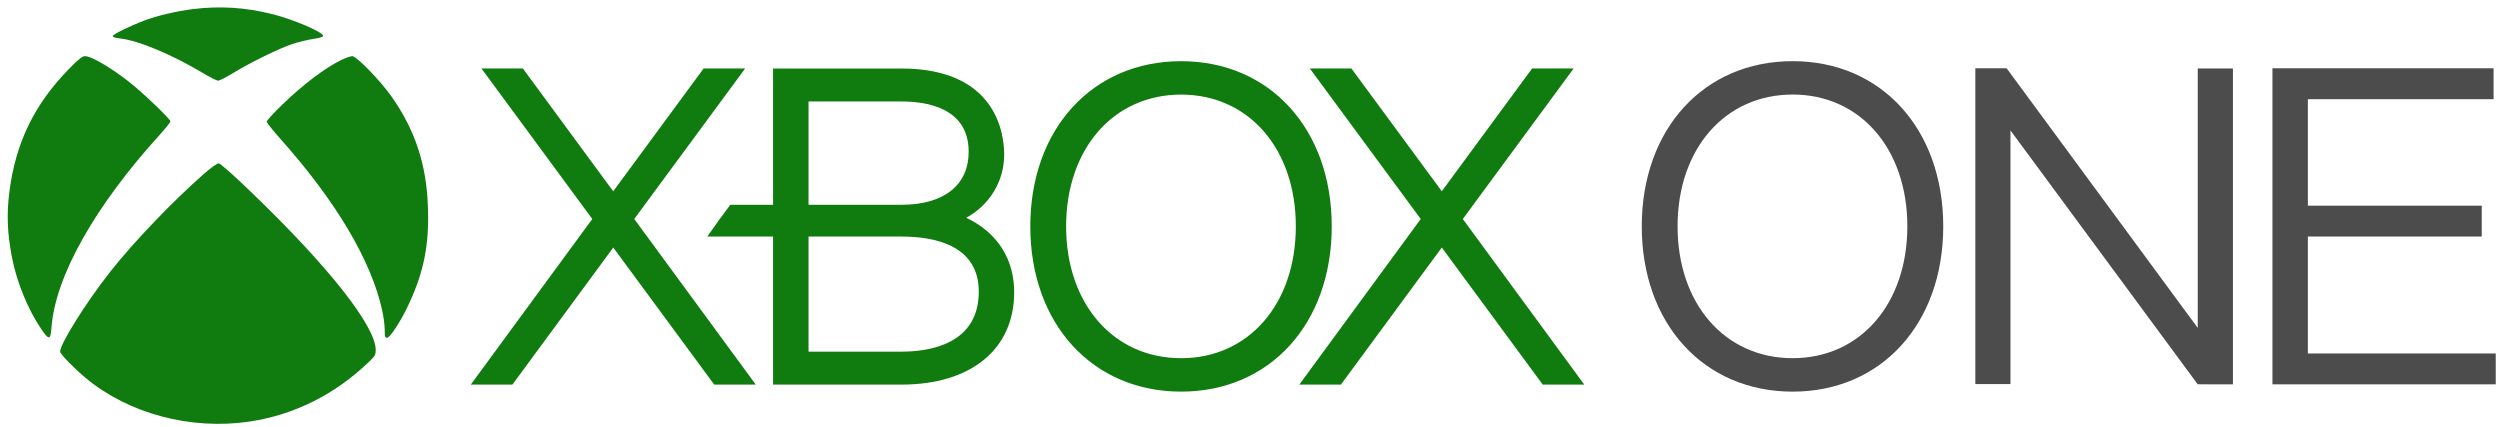
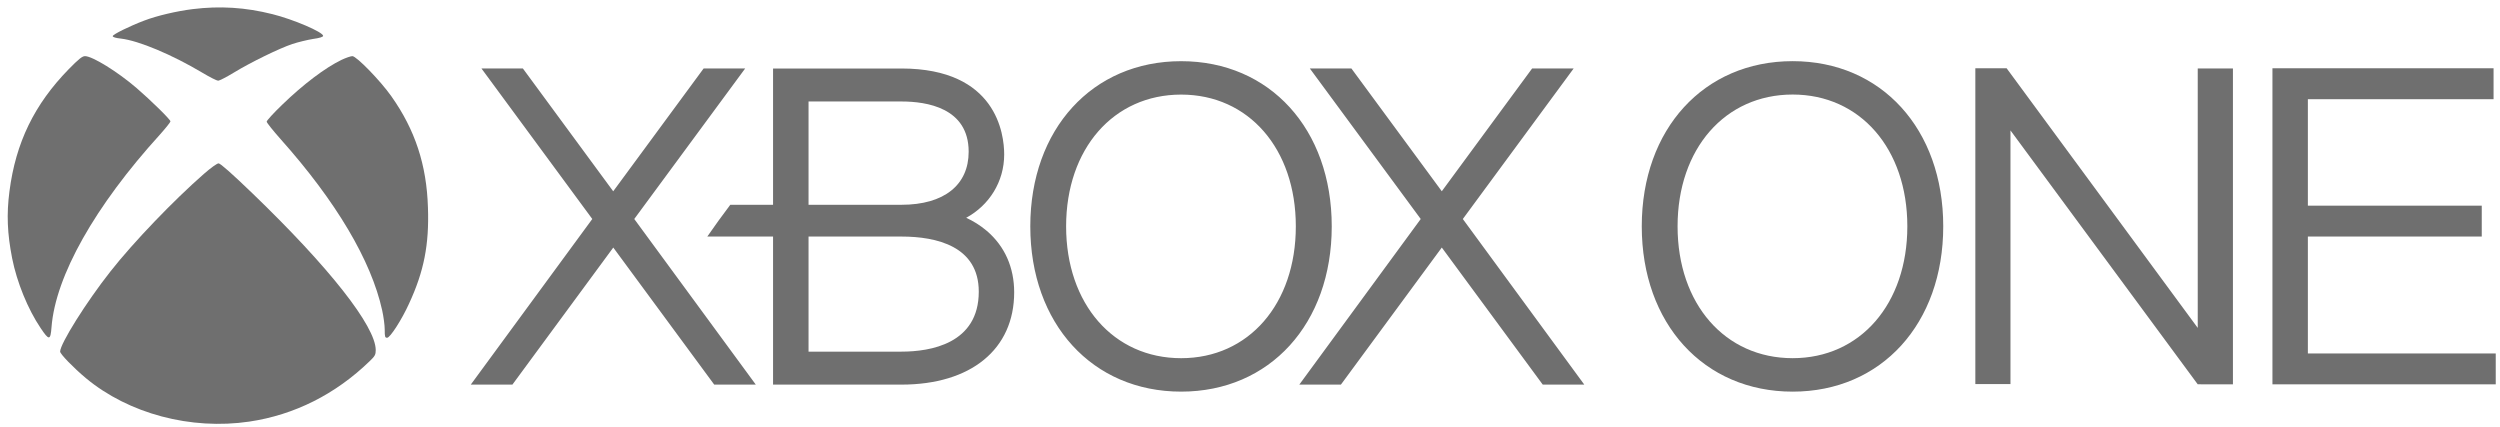
<svg xmlns="http://www.w3.org/2000/svg" width="100%" height="100%" viewBox="0 0 164 28" version="1.1" xml:space="preserve" style="fill-rule:evenodd;clip-rule:evenodd;stroke-linejoin:round;stroke-miterlimit:2;">
  <g id="g6" transform="matrix(0.00673302,0,0,-0.00677938,-2.19954,31.1394)">
-     <path id="path10" d="M2203.75,4505C2051.25,4486.25 1855,4441.25 1731.25,4393.75C1593.75,4342.5 1425,4260 1425,4243.75C1425,4233.75 1455,4225 1503.75,4220C1678.75,4200 2003.75,4063.75 2297.5,3890C2368.75,3847.5 2438.75,3812.5 2451.25,3812.5C2465,3812.5 2533.75,3847.5 2603.75,3890C2771.25,3991.25 3047.5,4125 3175,4167.5C3232.5,4186.25 3322.5,4207.5 3376.25,4216.25C3441.25,4225 3475,4236.25 3475,4246.25C3475,4282.5 3183.75,4406.25 2981.25,4456.25C2715,4522.5 2470,4537.5 2203.75,4505Z" style="fill:rgb(16,124,16);fill-rule:nonzero;" />
-     <path id="path12" d="M995,3922.5C661.25,3582.5 480,3213.75 418.75,2741.25C390,2521.25 397.5,2333.75 445,2093.75C491.25,1862.5 597.5,1602.5 722.5,1418.75C805,1296.25 818.75,1297.5 828.75,1428.75C867.5,1921.25 1250,2597.5 1886.25,3292.5C1941.25,3353.75 1987.5,3411.25 1987.5,3418.75C1987.5,3436.25 1797.5,3621.25 1657.5,3741.25C1470,3901.25 1226.25,4050 1155,4050C1127.5,4050 1092.5,4021.25 995,3922.5Z" style="fill:rgb(16,124,16);fill-rule:nonzero;" />
-     <path id="path14" d="M3653.75,4013.75C3495,3937.5 3281.25,3777.5 3075,3578.75C2992.5,3500 2925,3426.25 2925,3416.25C2925,3406.25 2986.25,3330 3061.25,3246.25C3601.25,2645 3943.75,2071.25 4050,1591.25C4063.75,1530 4075,1446.25 4075,1403.75C4075,1333.75 4077.5,1325 4098.75,1325C4127.5,1325 4241.25,1500 4312.5,1656.25C4457.5,1967.5 4508.75,2226.25 4496.25,2583.75C4483.75,2997.5 4371.25,3336.25 4140,3661.25C4033.75,3811.25 3800,4050 3760,4050C3743.75,4050 3696.25,4033.75 3653.75,4013.75Z" style="fill:rgb(16,124,16);fill-rule:nonzero;" />
-     <path id="path16" d="M2312.5,2910C2016.25,2652.5 1625,2247.5 1402.5,1966.25C1166.25,1668.75 912.5,1266.25 912.5,1191.25C912.5,1167.5 1043.75,1033.75 1162.5,935C1580,590 2186.25,430 2756.25,513.75C3196.25,578.75 3596.25,778.75 3928.75,1098.75C3980,1147.5 3987.5,1161.25 3987.5,1206.25C3986.25,1436.25 3535,2006.25 2788.75,2720C2586.25,2913.75 2473.75,3012.5 2456.25,3012.5C2441.25,3012.5 2380,2968.75 2312.5,2910Z" style="fill:rgb(16,124,16);fill-rule:nonzero;" />
+     <path id="path10" d="M2203.75,4505C2051.25,4486.25 1855,4441.25 1731.25,4393.75C1593.75,4342.5 1425,4260 1425,4243.75C1425,4233.75 1455,4225 1503.75,4220C1678.75,4200 2003.75,4063.75 2297.5,3890C2368.75,3847.5 2438.75,3812.5 2451.25,3812.5C2465,3812.5 2533.75,3847.5 2603.75,3890C2771.25,3991.25 3047.5,4125 3175,4167.5C3232.5,4186.25 3322.5,4207.5 3376.25,4216.25C3441.25,4225 3475,4236.25 3475,4246.25C3475,4282.5 3183.75,4406.25 2981.25,4456.25C2715,4522.5 2470,4537.5 2203.75,4505Z" style="fill:rgb(111,111,111);fill-rule:nonzero;" />
+     <path id="path12" d="M995,3922.5C661.25,3582.5 480,3213.75 418.75,2741.25C390,2521.25 397.5,2333.75 445,2093.75C491.25,1862.5 597.5,1602.5 722.5,1418.75C805,1296.25 818.75,1297.5 828.75,1428.75C867.5,1921.25 1250,2597.5 1886.25,3292.5C1941.25,3353.75 1987.5,3411.25 1987.5,3418.75C1987.5,3436.25 1797.5,3621.25 1657.5,3741.25C1470,3901.25 1226.25,4050 1155,4050C1127.5,4050 1092.5,4021.25 995,3922.5Z" style="fill:rgb(111,111,111);fill-rule:nonzero;" />
+     <path id="path14" d="M3653.75,4013.75C3495,3937.5 3281.25,3777.5 3075,3578.75C2992.5,3500 2925,3426.25 2925,3416.25C2925,3406.25 2986.25,3330 3061.25,3246.25C3601.25,2645 3943.75,2071.25 4050,1591.25C4063.75,1530 4075,1446.25 4075,1403.75C4075,1333.75 4077.5,1325 4098.75,1325C4127.5,1325 4241.25,1500 4312.5,1656.25C4457.5,1967.5 4508.75,2226.25 4496.25,2583.75C4483.75,2997.5 4371.25,3336.25 4140,3661.25C4033.75,3811.25 3800,4050 3760,4050C3743.75,4050 3696.25,4033.75 3653.75,4013.75Z" style="fill:rgb(111,111,111);fill-rule:nonzero;" />
+     <path id="path16" d="M2312.5,2910C2016.25,2652.5 1625,2247.5 1402.5,1966.25C1166.25,1668.75 912.5,1266.25 912.5,1191.25C912.5,1167.5 1043.75,1033.75 1162.5,935C1580,590 2186.25,430 2756.25,513.75C3196.25,578.75 3596.25,778.75 3928.75,1098.75C3980,1147.5 3987.5,1161.25 3987.5,1206.25C3986.25,1436.25 3535,2006.25 2788.75,2720C2586.25,2913.75 2473.75,3012.5 2456.25,3012.5C2441.25,3012.5 2380,2968.75 2312.5,2910Z" style="fill:rgb(111,111,111);fill-rule:nonzero;" />
  </g>
  <g id="polygon8" transform="matrix(0.8,0,0,0.8,-17.726,-3.41898)">
-     <path d="M187.016,14.968L187.016,35.769L184.135,35.769L184.135,9.869L186.703,9.874L202.372,31.162L202.372,9.89L205.258,9.89L205.258,35.789L202.37,35.786L187.016,14.968ZM169.155,9.289C176.43,9.289 181.503,14.859 181.503,22.833C181.503,30.819 176.43,36.388 169.155,36.388C161.872,36.388 156.782,30.819 156.782,22.833C156.782,14.859 161.872,9.289 169.155,9.289ZM169.155,33.644C174.694,33.644 178.559,29.198 178.559,22.833C178.559,16.473 174.694,12.026 169.155,12.026C163.608,12.026 159.719,16.473 159.719,22.833C159.719,29.198 163.608,33.644 169.155,33.644ZM226.63,12.407L211.403,12.407L211.403,21.136L225.661,21.136L225.661,23.672L211.403,23.672L211.403,33.256L226.808,33.256L226.808,35.791L208.498,35.791L208.498,9.873L226.63,9.873L226.63,12.407Z" style="fill:rgb(76,76,76);" />
+     <path d="M187.016,14.968L187.016,35.769L184.135,35.769L184.135,9.869L186.703,9.874L202.372,31.162L202.372,9.89L205.258,9.89L205.258,35.789L202.37,35.786L187.016,14.968ZM169.155,9.289C176.43,9.289 181.503,14.859 181.503,22.833C181.503,30.819 176.43,36.388 169.155,36.388C161.872,36.388 156.782,30.819 156.782,22.833C156.782,14.859 161.872,9.289 169.155,9.289ZM169.155,33.644C174.694,33.644 178.559,29.198 178.559,22.833C178.559,16.473 174.694,12.026 169.155,12.026C163.608,12.026 159.719,16.473 159.719,22.833C159.719,29.198 163.608,33.644 169.155,33.644ZM226.63,12.407L211.403,12.407L211.403,21.136L225.661,21.136L225.661,23.672L211.403,23.672L211.403,33.256L226.808,33.256L226.808,35.791L208.498,35.791L208.498,9.873L226.63,9.873L226.63,12.407Z" style="fill:rgb(111,111,111);" />
  </g>
  <g id="polygon14" transform="matrix(0.8,0,0,0.8,-17.726,-3.41898)">
-     <path d="M132.974,9.89L140.385,19.957L147.79,9.89L151.196,9.89L142.109,22.232L152.07,35.813L148.664,35.813L140.385,24.572L132.111,35.813L128.7,35.813L138.657,22.232L129.565,9.89L132.974,9.89ZM103.083,23.213C104.548,24.468 105.32,26.204 105.32,28.245C105.32,32.915 101.776,35.812 96.074,35.812L85.548,35.811L85.548,23.667L80.159,23.667C80.553,23.082 81.584,21.658 82.041,21.066L85.548,21.066L85.548,9.891L96.074,9.891C103.889,9.891 104.501,15.283 104.501,16.942C104.501,19.181 103.267,21.111 101.385,22.132C101.956,22.396 102.543,22.752 103.083,23.213ZM88.458,12.595L88.458,21.066L96.074,21.066C99.576,21.066 101.588,19.441 101.588,16.715C101.588,13.108 98.137,12.595 96.074,12.595L88.458,12.595ZM96.074,33.108C98.445,33.108 102.417,32.466 102.417,28.189C102.417,24.468 98.962,23.671 96.074,23.671L88.458,23.671L88.458,33.108L96.074,33.108ZM119.011,9.291C126.287,9.291 131.36,14.861 131.36,22.835C131.36,30.82 126.287,36.387 119.011,36.387C111.731,36.387 106.642,30.82 106.642,22.835C106.642,14.861 111.731,9.291 119.011,9.291ZM119.011,33.645C124.55,33.645 128.415,29.199 128.415,22.835C128.415,16.475 124.55,12.03 119.011,12.03C113.464,12.03 109.579,16.475 109.579,22.835C109.579,29.199 113.464,33.645 119.011,33.645ZM61.638,9.89L65.035,9.89L72.441,19.96L79.854,9.89L83.26,9.89L74.167,22.231L84.132,35.811L80.723,35.811L72.446,24.573L64.175,35.811L60.762,35.811L70.725,22.231L61.638,9.89Z" style="fill:rgb(16,124,16);" />
+     <path d="M132.974,9.89L140.385,19.957L147.79,9.89L151.196,9.89L142.109,22.232L152.07,35.813L148.664,35.813L140.385,24.572L132.111,35.813L128.7,35.813L138.657,22.232L129.565,9.89L132.974,9.89ZM103.083,23.213C104.548,24.468 105.32,26.204 105.32,28.245C105.32,32.915 101.776,35.812 96.074,35.812L85.548,35.811L85.548,23.667L80.159,23.667C80.553,23.082 81.584,21.658 82.041,21.066L85.548,21.066L85.548,9.891L96.074,9.891C103.889,9.891 104.501,15.283 104.501,16.942C104.501,19.181 103.267,21.111 101.385,22.132C101.956,22.396 102.543,22.752 103.083,23.213ZM88.458,12.595L88.458,21.066L96.074,21.066C99.576,21.066 101.588,19.441 101.588,16.715C101.588,13.108 98.137,12.595 96.074,12.595L88.458,12.595ZM96.074,33.108C98.445,33.108 102.417,32.466 102.417,28.189C102.417,24.468 98.962,23.671 96.074,23.671L88.458,23.671L88.458,33.108L96.074,33.108ZM119.011,9.291C126.287,9.291 131.36,14.861 131.36,22.835C131.36,30.82 126.287,36.387 119.011,36.387C111.731,36.387 106.642,30.82 106.642,22.835C106.642,14.861 111.731,9.291 119.011,9.291ZM119.011,33.645C124.55,33.645 128.415,29.199 128.415,22.835C128.415,16.475 124.55,12.03 119.011,12.03C113.464,12.03 109.579,16.475 109.579,22.835C109.579,29.199 113.464,33.645 119.011,33.645ZM61.638,9.89L65.035,9.89L72.441,19.96L79.854,9.89L83.26,9.89L74.167,22.231L84.132,35.811L80.723,35.811L72.446,24.573L64.175,35.811L60.762,35.811L70.725,22.231L61.638,9.89Z" style="fill:rgb(111,111,111);" />
  </g>
</svg>
